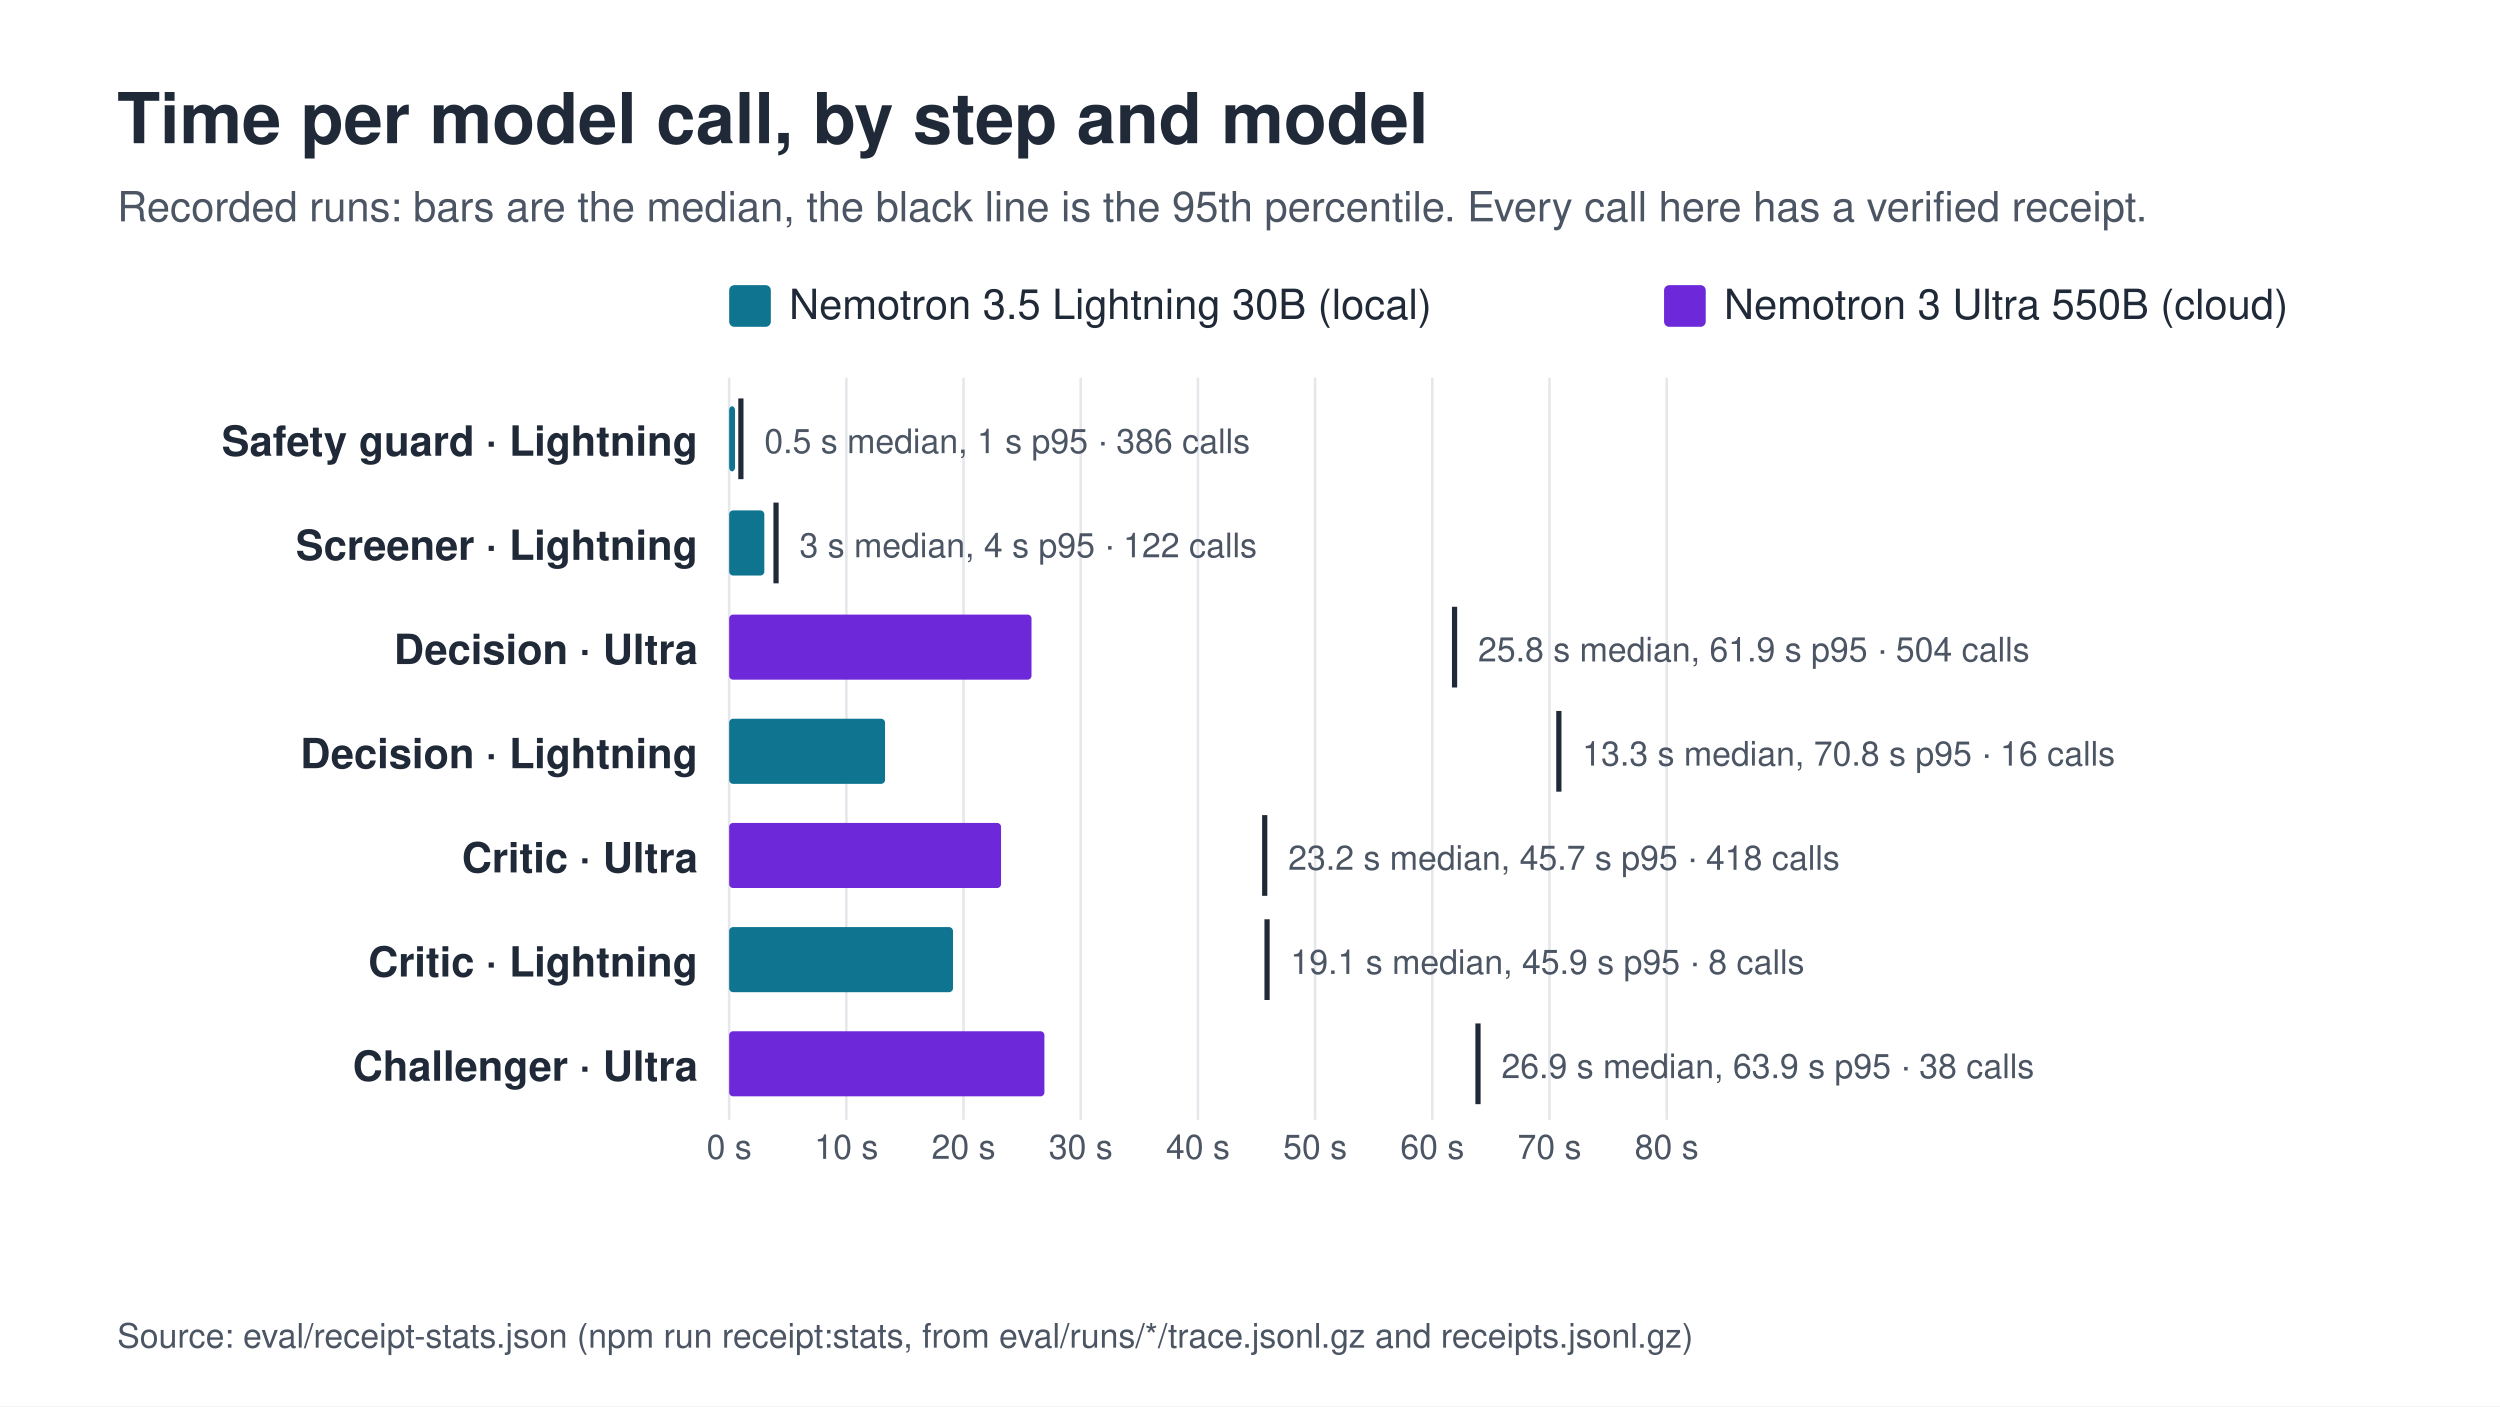
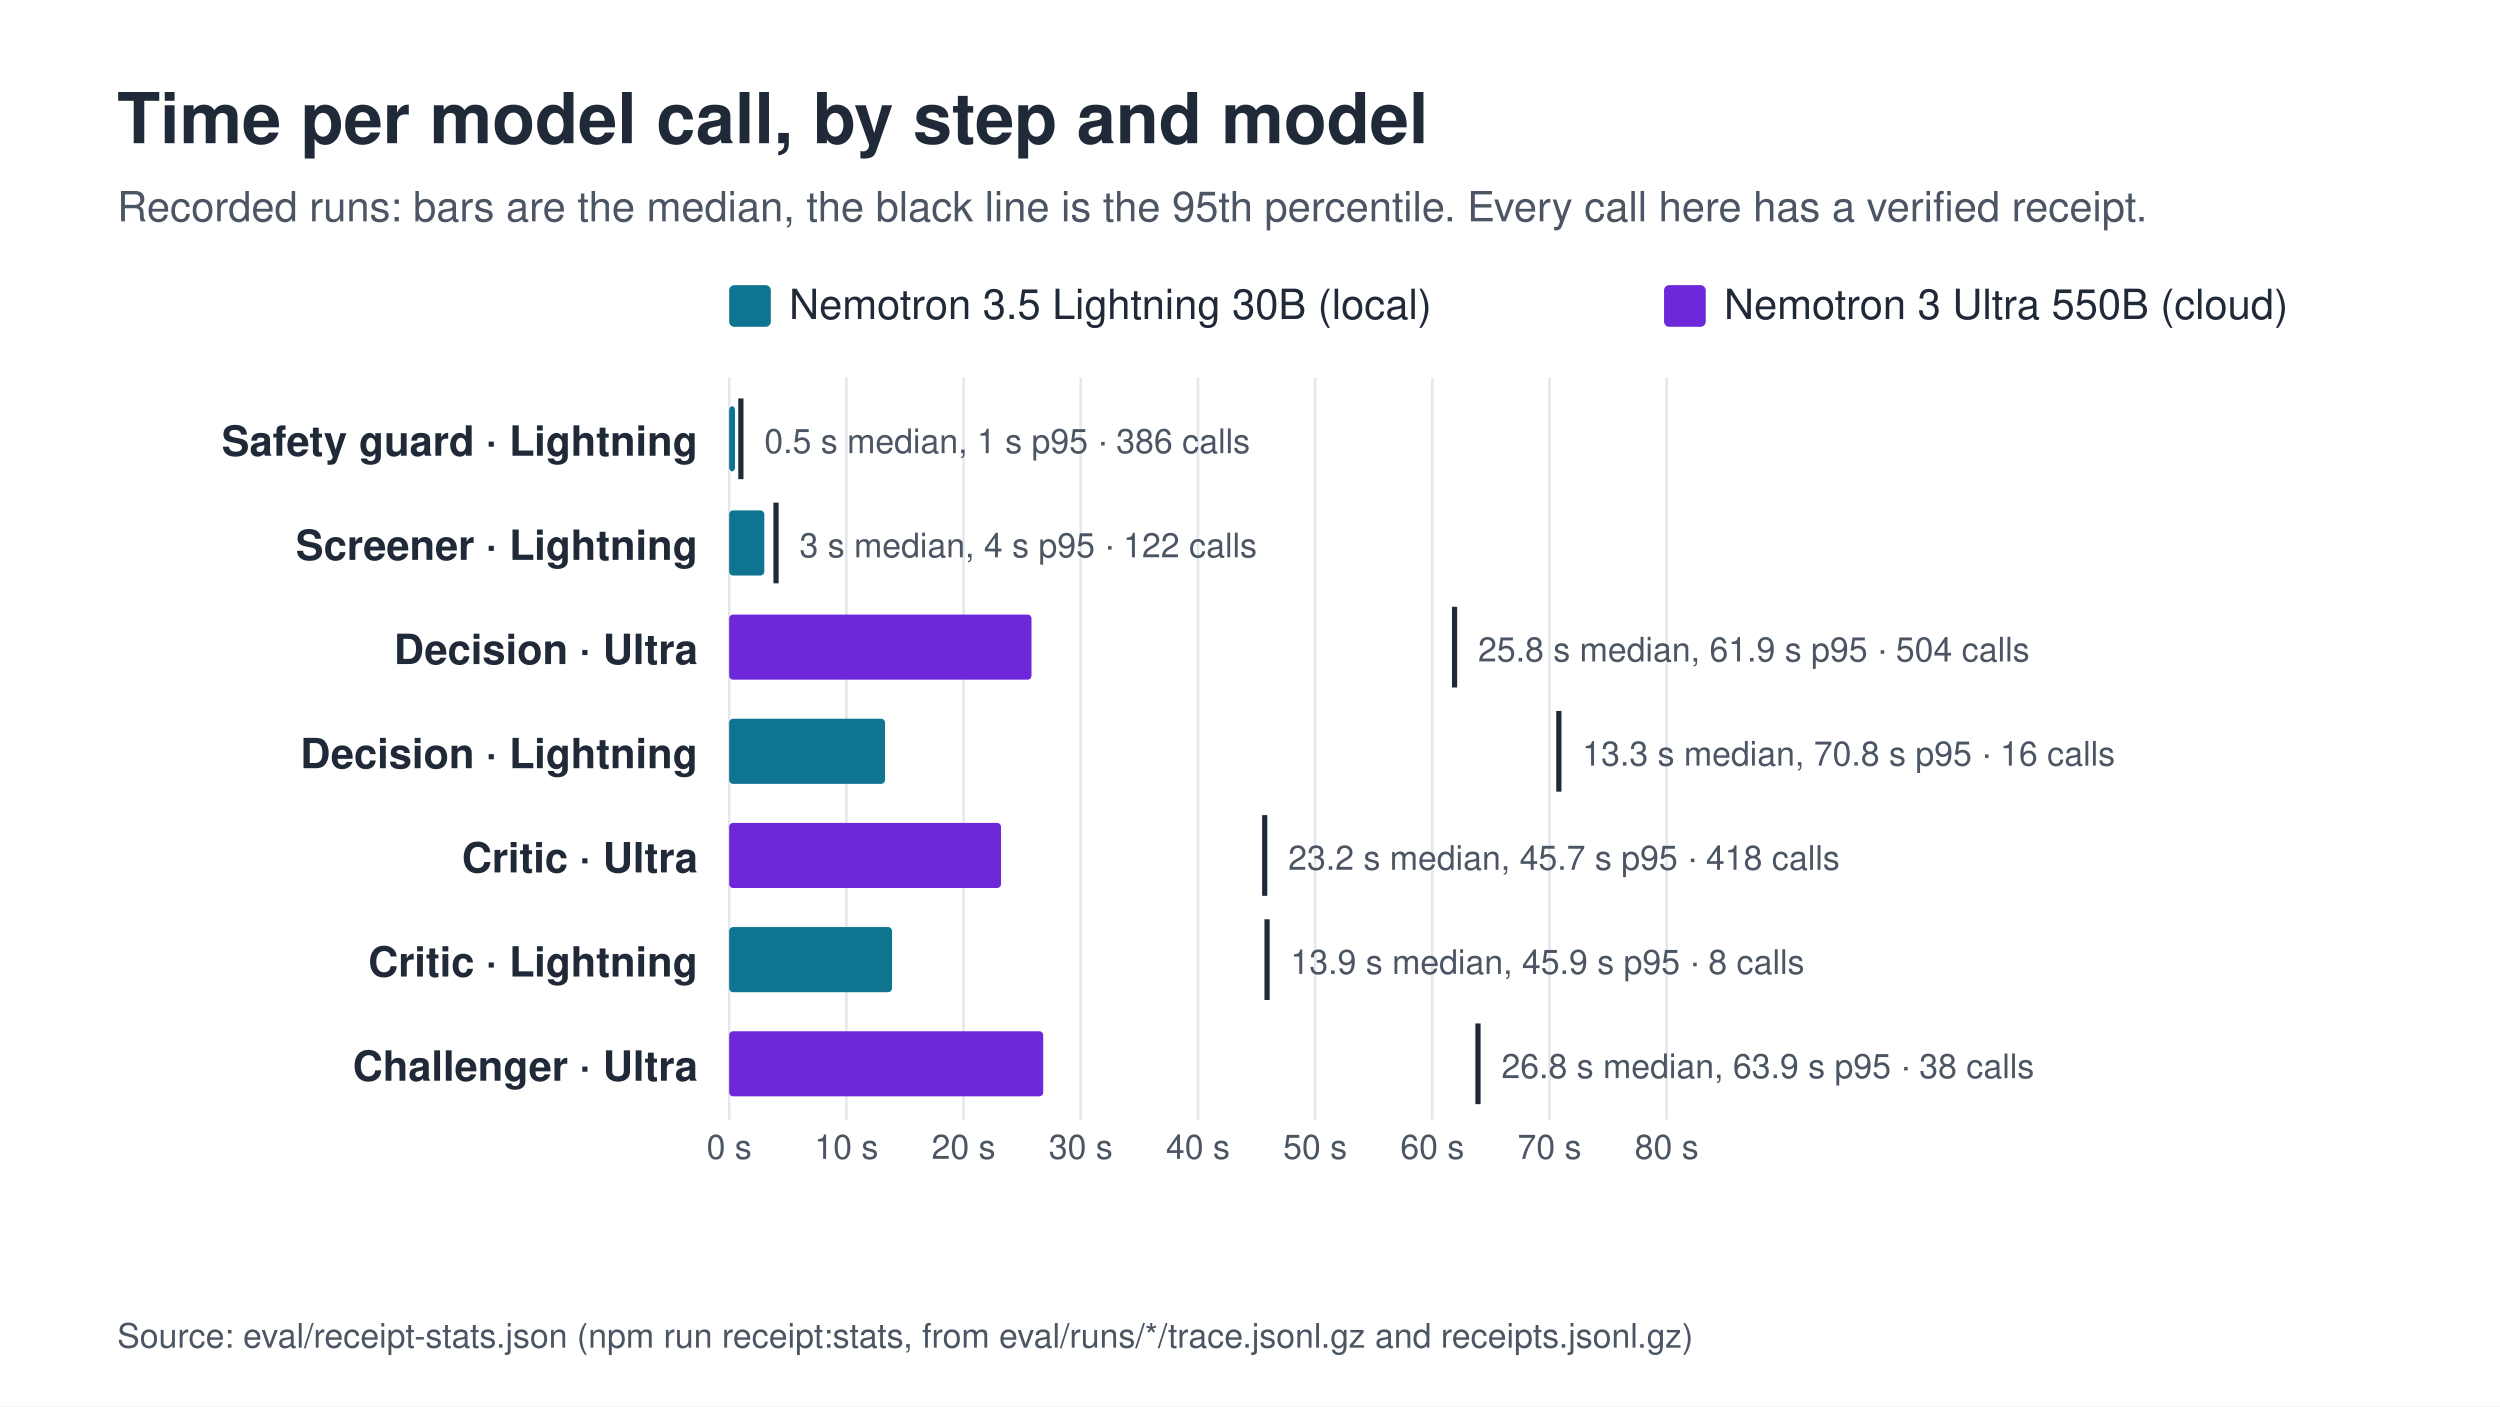
<svg xmlns="http://www.w3.org/2000/svg" width="1920" height="1080" viewBox="0 0 1920 1080" font-family="-apple-system, 'Segoe UI', Helvetica, Arial, sans-serif">
  <rect width="1920" height="1080" fill="#ffffff" />
  <text x="90" y="110" font-size="54" fill="#1f2937" font-weight="700" text-anchor="start">Time per model call, by step and model</text>
  <text x="90" y="170" font-size="32" fill="#4b5563" font-weight="400" text-anchor="start">Recorded runs: bars are the median, the black line is the 95th percentile. Every call here has a verified receipt.</text>
  <rect x="560" y="219" width="32" height="32" rx="4" fill="#0e7490" />
  <text x="606" y="245" font-size="32" fill="#1f2937" font-weight="400" text-anchor="start">Nemotron 3.5 Lightning 30B (local)</text>
  <rect x="1278" y="219" width="32" height="32" rx="4" fill="#6d28d9" />
  <text x="1324" y="245" font-size="32" fill="#1f2937" font-weight="400" text-anchor="start">Nemotron 3 Ultra 550B (cloud)</text>
  <line x1="560" x2="560" y1="290" y2="860" stroke="#e5e7eb" stroke-width="2" />
  <text x="560" y="890" font-size="26" fill="#4b5563" font-weight="400" text-anchor="middle">0 s</text>
  <line x1="650" x2="650" y1="290" y2="860" stroke="#e5e7eb" stroke-width="2" />
  <text x="650" y="890" font-size="26" fill="#4b5563" font-weight="400" text-anchor="middle">10 s</text>
  <line x1="740" x2="740" y1="290" y2="860" stroke="#e5e7eb" stroke-width="2" />
  <text x="740" y="890" font-size="26" fill="#4b5563" font-weight="400" text-anchor="middle">20 s</text>
  <line x1="830" x2="830" y1="290" y2="860" stroke="#e5e7eb" stroke-width="2" />
  <text x="830" y="890" font-size="26" fill="#4b5563" font-weight="400" text-anchor="middle">30 s</text>
  <line x1="920" x2="920" y1="290" y2="860" stroke="#e5e7eb" stroke-width="2" />
  <text x="920" y="890" font-size="26" fill="#4b5563" font-weight="400" text-anchor="middle">40 s</text>
  <line x1="1010" x2="1010" y1="290" y2="860" stroke="#e5e7eb" stroke-width="2" />
  <text x="1010" y="890" font-size="26" fill="#4b5563" font-weight="400" text-anchor="middle">50 s</text>
  <line x1="1100" x2="1100" y1="290" y2="860" stroke="#e5e7eb" stroke-width="2" />
  <text x="1100" y="890" font-size="26" fill="#4b5563" font-weight="400" text-anchor="middle">60 s</text>
  <line x1="1190" x2="1190" y1="290" y2="860" stroke="#e5e7eb" stroke-width="2" />
  <text x="1190" y="890" font-size="26" fill="#4b5563" font-weight="400" text-anchor="middle">70 s</text>
  <line x1="1280" x2="1280" y1="290" y2="860" stroke="#e5e7eb" stroke-width="2" />
  <text x="1280" y="890" font-size="26" fill="#4b5563" font-weight="400" text-anchor="middle">80 s</text>
  <text x="536" y="350" font-size="32" fill="#1f2937" font-weight="600" text-anchor="end">Safety guard · Lightning</text>
  <rect x="560" y="312" width="4.5" height="50" fill="#0e7490" rx="3" />
  <line x1="569" x2="569" y1="306" y2="368" stroke="#1f2937" stroke-width="4" />
  <text x="587" y="348" font-size="26" fill="#4b5563" font-weight="400" text-anchor="start">0.5 s median, 1 s p95 · 386 calls</text>
  <text x="536" y="430" font-size="32" fill="#1f2937" font-weight="600" text-anchor="end">Screener · Lightning</text>
  <rect x="560" y="392" width="27" height="50" fill="#0e7490" rx="3" />
  <line x1="596" x2="596" y1="386" y2="448" stroke="#1f2937" stroke-width="4" />
  <text x="614" y="428" font-size="26" fill="#4b5563" font-weight="400" text-anchor="start">3 s median, 4 s p95 · 122 calls</text>
  <text x="536" y="510" font-size="32" fill="#1f2937" font-weight="600" text-anchor="end">Decision · Ultra</text>
  <rect x="560" y="472" width="232.2" height="50" fill="#6d28d9" rx="3" />
  <line x1="1117.1" x2="1117.1" y1="466" y2="528" stroke="#1f2937" stroke-width="4" />
  <text x="1135.1" y="508" font-size="26" fill="#4b5563" font-weight="400" text-anchor="start">25.8 s median, 61.9 s p95 · 504 calls</text>
  <text x="536" y="590" font-size="32" fill="#1f2937" font-weight="600" text-anchor="end">Decision · Lightning</text>
  <rect x="560" y="552" width="119.7" height="50" fill="#0e7490" rx="3" />
  <line x1="1197.2" x2="1197.2" y1="546" y2="608" stroke="#1f2937" stroke-width="4" />
  <text x="1215.2" y="588" font-size="26" fill="#4b5563" font-weight="400" text-anchor="start">13.3 s median, 70.8 s p95 · 16 calls</text>
  <text x="536" y="670" font-size="32" fill="#1f2937" font-weight="600" text-anchor="end">Critic · Ultra</text>
  <rect x="560" y="632" width="208.8" height="50" fill="#6d28d9" rx="3" />
  <line x1="971.3" x2="971.3" y1="626" y2="688" stroke="#1f2937" stroke-width="4" />
  <text x="989.3" y="668" font-size="26" fill="#4b5563" font-weight="400" text-anchor="start">23.2 s median, 45.7 s p95 · 418 calls</text>
  <text x="536" y="750" font-size="32" fill="#1f2937" font-weight="600" text-anchor="end">Critic · Lightning</text>
-   <rect x="560" y="712" width="171.9" height="50" fill="#0e7490" rx="3" />
+   <rect x="560" y="712" width="125.1" height="50" fill="#0e7490" rx="3" />
  <line x1="973.1" x2="973.1" y1="706" y2="768" stroke="#1f2937" stroke-width="4" />
-   <text x="991.1" y="748" font-size="26" fill="#4b5563" font-weight="400" text-anchor="start">19.1 s median, 45.9 s p95 · 8 calls</text>
+   <text x="991.1" y="748" font-size="26" fill="#4b5563" font-weight="400" text-anchor="start">13.9 s median, 45.9 s p95 · 8 calls</text>
  <text x="536" y="830" font-size="32" fill="#1f2937" font-weight="600" text-anchor="end">Challenger · Ultra</text>
-   <rect x="560" y="792" width="242.1" height="50" fill="#6d28d9" rx="3" />
+   <rect x="560" y="792" width="241.2" height="50" fill="#6d28d9" rx="3" />
  <line x1="1135.1" x2="1135.1" y1="786" y2="848" stroke="#1f2937" stroke-width="4" />
-   <text x="1153.1" y="828" font-size="26" fill="#4b5563" font-weight="400" text-anchor="start">26.9 s median, 63.9 s p95 · 38 calls</text>
+   <text x="1153.1" y="828" font-size="26" fill="#4b5563" font-weight="400" text-anchor="start">26.8 s median, 63.9 s p95 · 38 calls</text>
  <text x="90" y="1035" font-size="26" fill="#4b5563" font-weight="400" text-anchor="start">Source: eval/receipt-stats.json (npm run receipt:stats, from eval/runs/*/trace.jsonl.gz and receipts.jsonl.gz)</text>
</svg>
